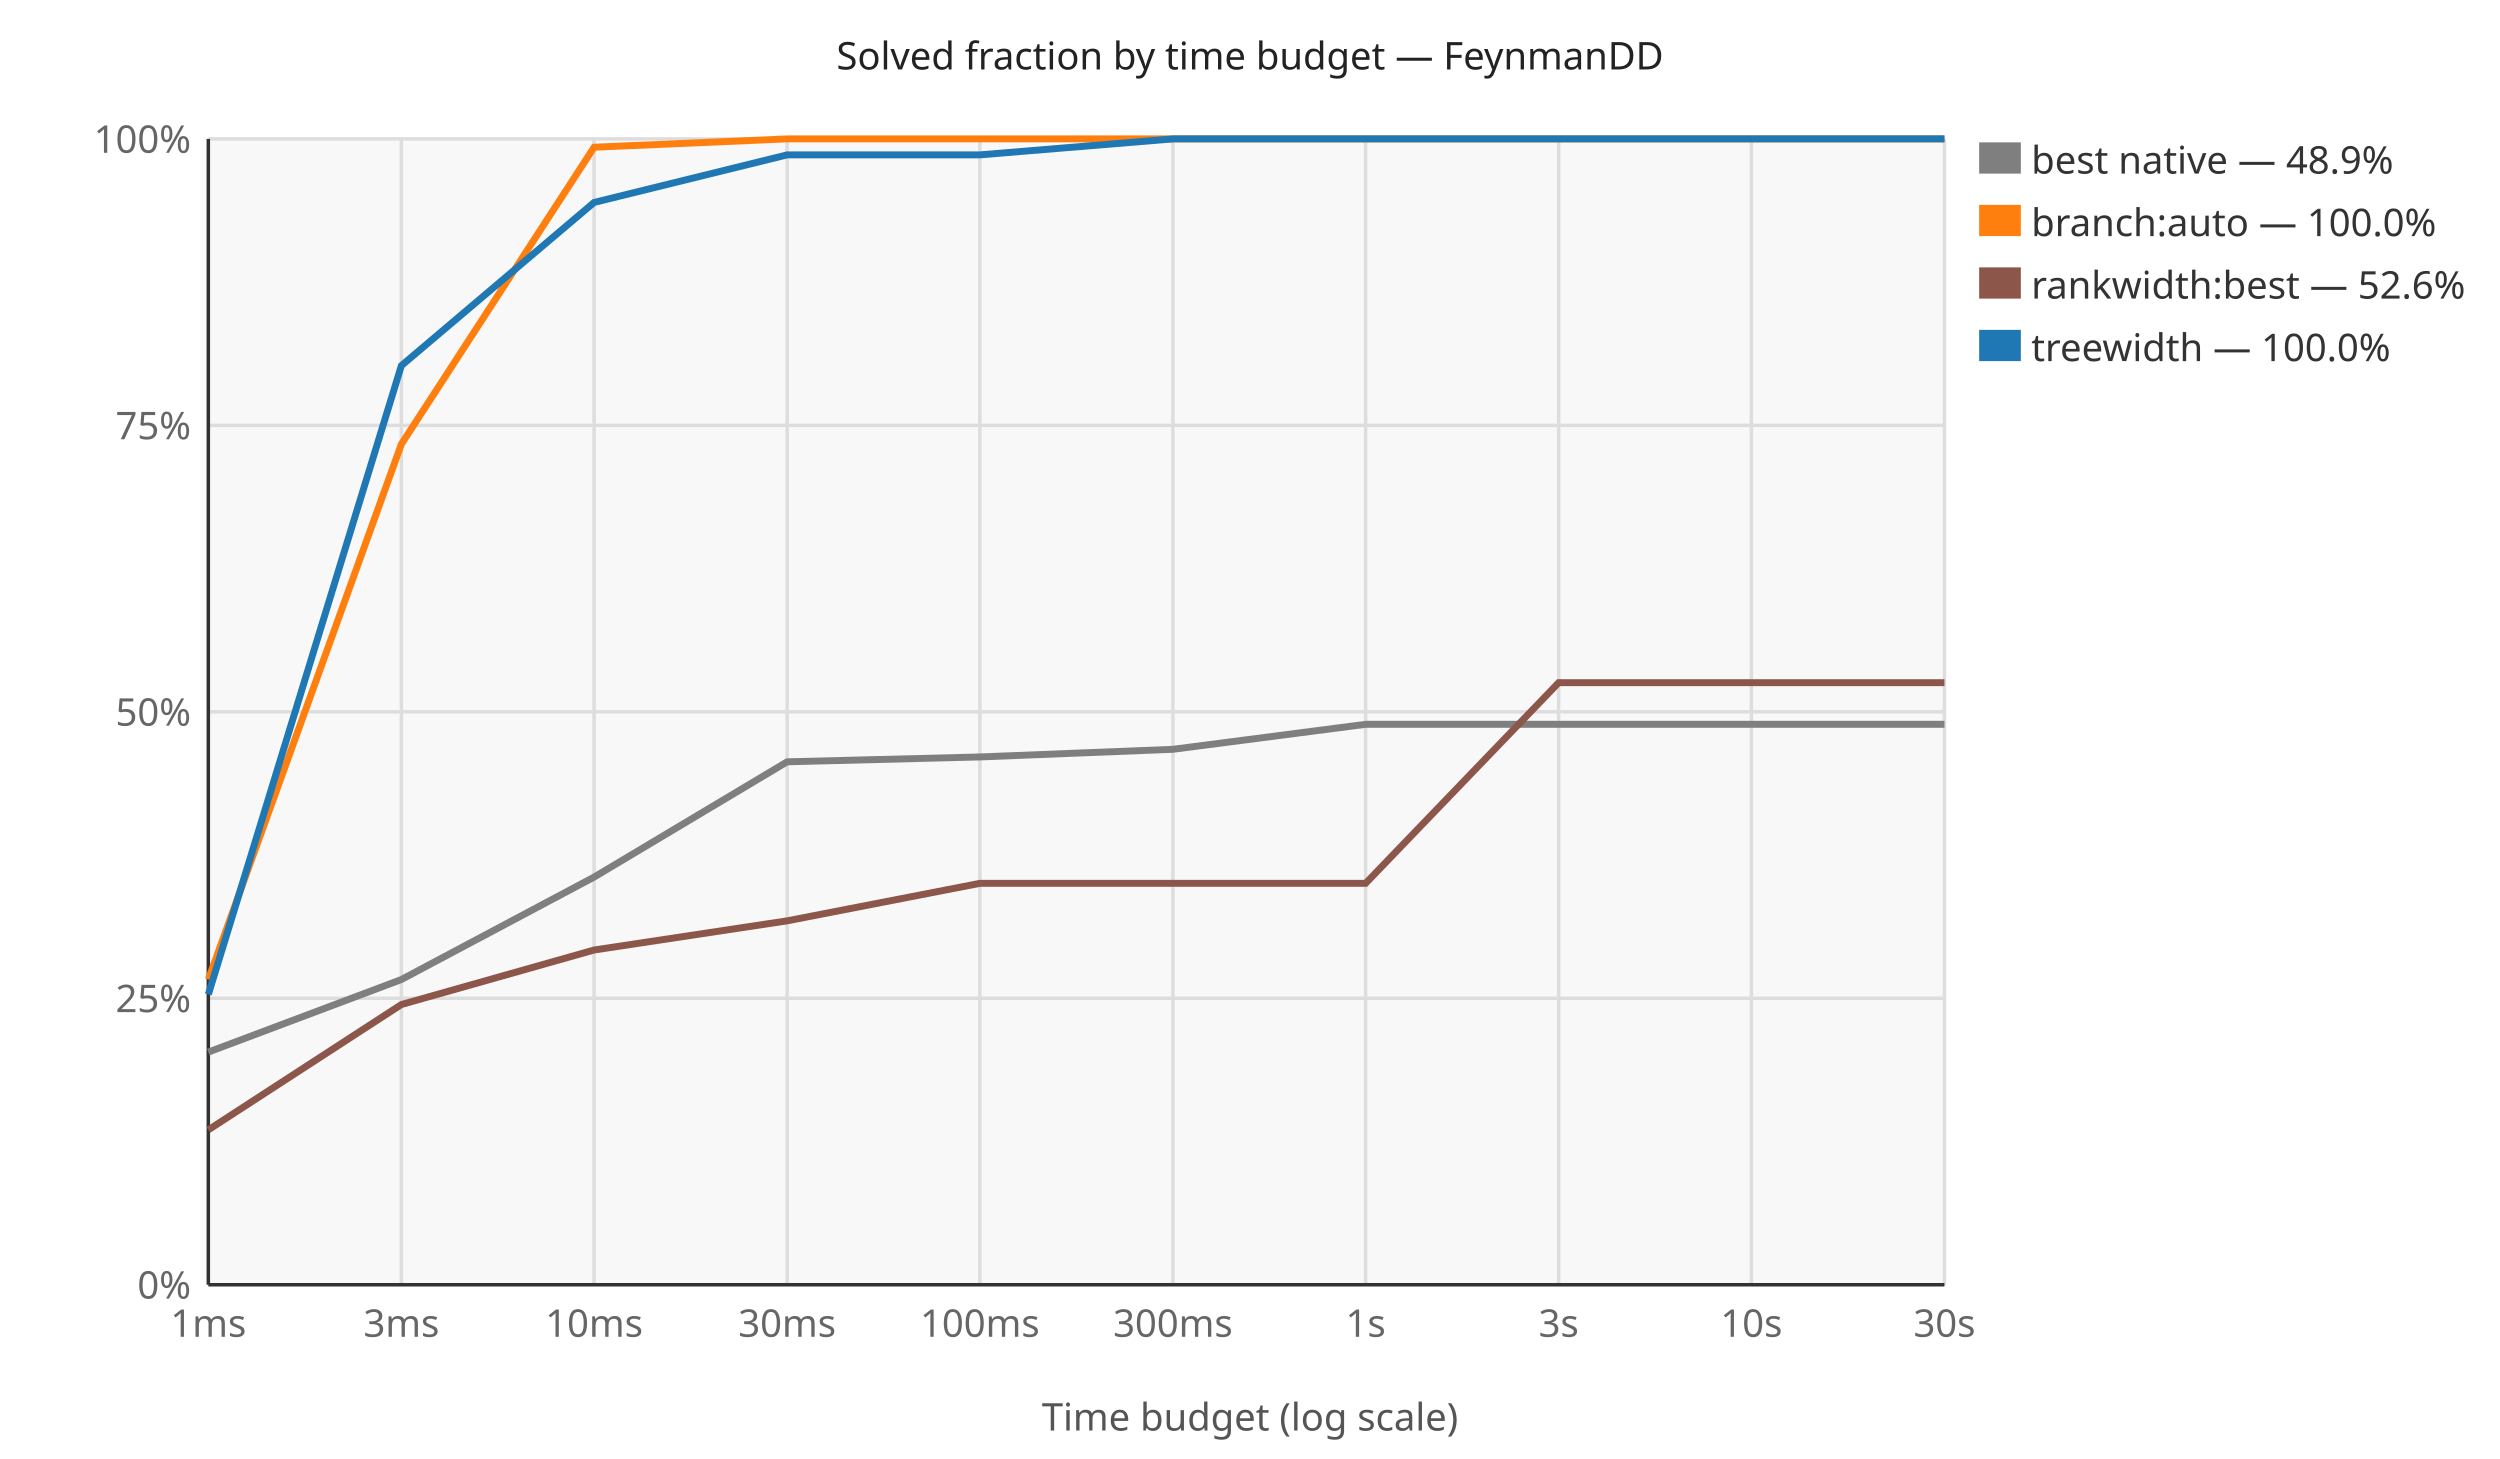
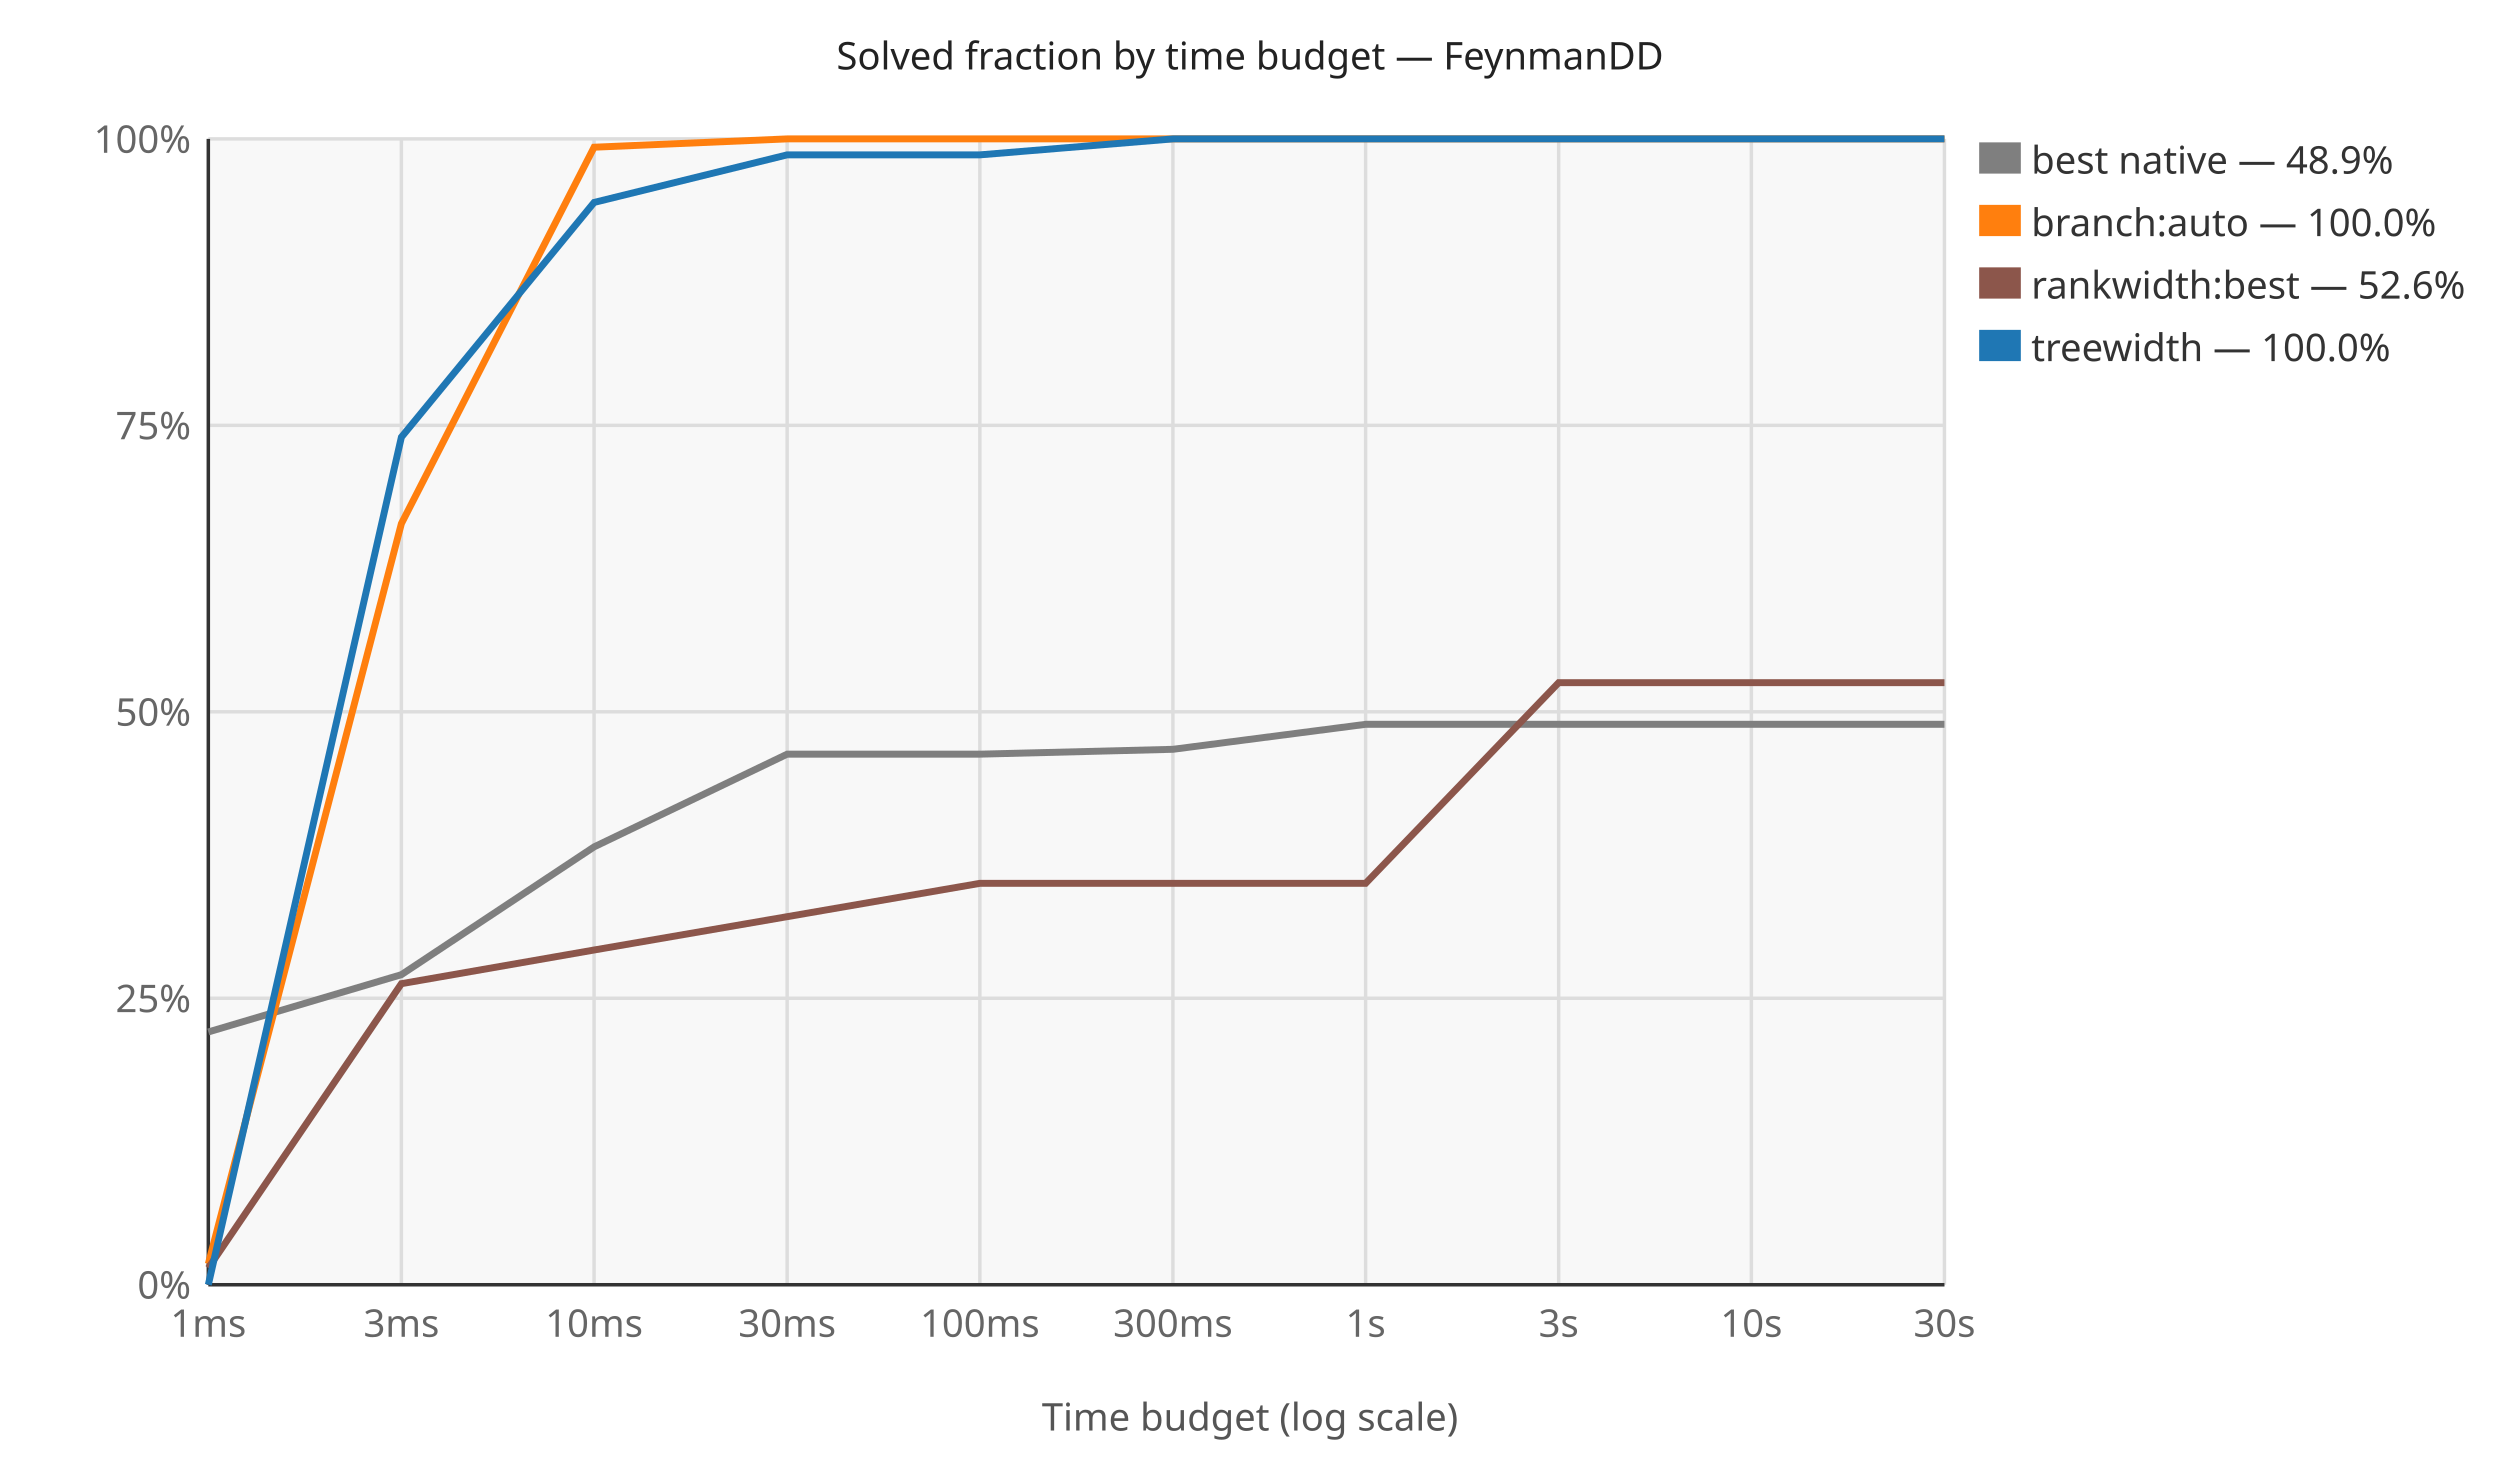
<svg xmlns="http://www.w3.org/2000/svg" width="720" height="420" viewBox="0 0 720 420">
  <style>text{font-family:sans-serif;font-size:11px;}</style>
  <rect x="60.0" y="40.0" width="500.0" height="330.0" fill="#f8f8f8" opacity="1.00" />
  <line x1="60.0" y1="370.0" x2="560.0" y2="370.0" stroke="#ddd" stroke-width="1.0" />
  <text x="55.0" y="374.0" text-anchor="end" fill="#666" font-size="10">0%</text>
  <line x1="60.0" y1="287.5" x2="560.0" y2="287.5" stroke="#ddd" stroke-width="1.0" />
  <text x="55.0" y="291.5" text-anchor="end" fill="#666" font-size="10">25%</text>
  <line x1="60.0" y1="205.0" x2="560.0" y2="205.0" stroke="#ddd" stroke-width="1.0" />
  <text x="55.0" y="209.0" text-anchor="end" fill="#666" font-size="10">50%</text>
  <line x1="60.0" y1="122.5" x2="560.0" y2="122.5" stroke="#ddd" stroke-width="1.0" />
  <text x="55.0" y="126.5" text-anchor="end" fill="#666" font-size="10">75%</text>
  <line x1="60.0" y1="40.0" x2="560.0" y2="40.0" stroke="#ddd" stroke-width="1.0" />
  <text x="55.0" y="44.0" text-anchor="end" fill="#666" font-size="10">100%</text>
  <line x1="60.0" y1="40.0" x2="60.0" y2="370.0" stroke="#ddd" stroke-width="1.0" />
  <text x="60.0" y="385.0" text-anchor="middle" fill="#666" font-size="10">1ms</text>
  <line x1="115.6" y1="40.0" x2="115.6" y2="370.0" stroke="#ddd" stroke-width="1.0" />
  <text x="115.6" y="385.0" text-anchor="middle" fill="#666" font-size="10">3ms</text>
  <line x1="171.1" y1="40.0" x2="171.1" y2="370.0" stroke="#ddd" stroke-width="1.0" />
  <text x="171.1" y="385.0" text-anchor="middle" fill="#666" font-size="10">10ms</text>
  <line x1="226.7" y1="40.0" x2="226.7" y2="370.0" stroke="#ddd" stroke-width="1.0" />
  <text x="226.7" y="385.0" text-anchor="middle" fill="#666" font-size="10">30ms</text>
  <line x1="282.2" y1="40.0" x2="282.2" y2="370.0" stroke="#ddd" stroke-width="1.0" />
  <text x="282.2" y="385.0" text-anchor="middle" fill="#666" font-size="10">100ms</text>
  <line x1="337.8" y1="40.0" x2="337.8" y2="370.0" stroke="#ddd" stroke-width="1.0" />
  <text x="337.8" y="385.0" text-anchor="middle" fill="#666" font-size="10">300ms</text>
  <line x1="393.3" y1="40.0" x2="393.3" y2="370.0" stroke="#ddd" stroke-width="1.0" />
  <text x="393.3" y="385.0" text-anchor="middle" fill="#666" font-size="10">1s</text>
  <line x1="448.9" y1="40.0" x2="448.9" y2="370.0" stroke="#ddd" stroke-width="1.0" />
  <text x="448.9" y="385.0" text-anchor="middle" fill="#666" font-size="10">3s</text>
  <line x1="504.4" y1="40.0" x2="504.4" y2="370.0" stroke="#ddd" stroke-width="1.0" />
  <text x="504.4" y="385.0" text-anchor="middle" fill="#666" font-size="10">10s</text>
  <line x1="560.0" y1="40.0" x2="560.0" y2="370.0" stroke="#ddd" stroke-width="1.0" />
  <text x="560.0" y="385.0" text-anchor="middle" fill="#666" font-size="10">30s</text>
  <line x1="60.0" y1="40.0" x2="60.0" y2="370.0" stroke="#333" stroke-width="1.0" />
  <line x1="60.0" y1="370.0" x2="560.0" y2="370.0" stroke="#333" stroke-width="1.0" />
-   <polyline points="60.0,303.0 115.6,282.1 171.1,252.6 226.7,219.4 282.2,218.0 337.8,215.8 393.3,208.6 448.9,208.6 504.4,208.6 560.0,208.6" stroke="#7f7f7f" stroke-width="2.0" fill="none" />
+   <polyline points="60.0,297.2 115.6,280.7 171.1,243.9 226.7,217.2 282.2,217.2 337.8,215.8 393.3,208.6 448.9,208.6 504.4,208.6 560.0,208.6" stroke="#7f7f7f" stroke-width="2.0" fill="none" />
  <rect x="570.0" y="41.0" width="12.0" height="9.0" fill="#7f7f7f" opacity="1.00" />
  <text x="585.0" y="50.0" text-anchor="start" fill="#333" font-size="10">best native — 48.9%</text>
-   <polyline points="60.0,282.1 115.6,127.9 171.1,42.4 226.7,40.0 282.2,40.0 337.8,40.0 393.3,40.0 448.9,40.0 504.4,40.0 560.0,40.0" stroke="#ff7f0e" stroke-width="2.0" fill="none" />
+   <polyline points="60.0,364.0 115.6,150.8 171.1,42.4 226.7,40.0 282.2,40.0 337.8,40.0 393.3,40.0 448.9,40.0 504.4,40.0 560.0,40.0" stroke="#ff7f0e" stroke-width="2.0" fill="none" />
  <rect x="570.0" y="59.0" width="12.0" height="9.0" fill="#ff7f0e" opacity="1.00" />
  <text x="585.0" y="68.0" text-anchor="start" fill="#333" font-size="10">branch:auto — 100.0%</text>
-   <polyline points="60.0,325.4 115.6,289.3 171.1,273.6 226.7,265.2 282.2,254.4 337.8,254.4 393.3,254.4 448.9,196.6 504.4,196.6 560.0,196.6" stroke="#8c564b" stroke-width="2.0" fill="none" />
+   <polyline points="60.0,365.2 115.6,283.3 171.1,273.6 226.7,264.0 282.2,254.4 337.8,254.4 393.3,254.4 448.9,196.6 504.4,196.6 560.0,196.6" stroke="#8c564b" stroke-width="2.0" fill="none" />
  <rect x="570.0" y="77.0" width="12.0" height="9.0" fill="#8c564b" opacity="1.00" />
  <text x="585.0" y="86.0" text-anchor="start" fill="#333" font-size="10">rankwidth:best — 52.6%</text>
-   <polyline points="60.0,286.4 115.6,105.3 171.1,58.3 226.7,44.6 282.2,44.6 337.8,40.0 393.3,40.0 448.9,40.0 504.4,40.0 560.0,40.0" stroke="#1f77b4" stroke-width="2.0" fill="none" />
+   <polyline points="60.0,370.0 115.6,125.9 171.1,58.3 226.7,44.6 282.2,44.6 337.8,40.0 393.3,40.0 448.9,40.0 504.4,40.0 560.0,40.0" stroke="#1f77b4" stroke-width="2.0" fill="none" />
  <rect x="570.0" y="95.0" width="12.0" height="9.0" fill="#1f77b4" opacity="1.00" />
  <text x="585.0" y="104.0" text-anchor="start" fill="#333" font-size="10">treewidth — 100.0%</text>
  <text x="360.0" y="20.0" text-anchor="middle" fill="#222" font-size="13">Solved fraction by time budget — FeynmanDD</text>
  <text x="360.0" y="412.0" text-anchor="middle" fill="#555" font-size="10">Time budget (log scale)</text>
</svg>
